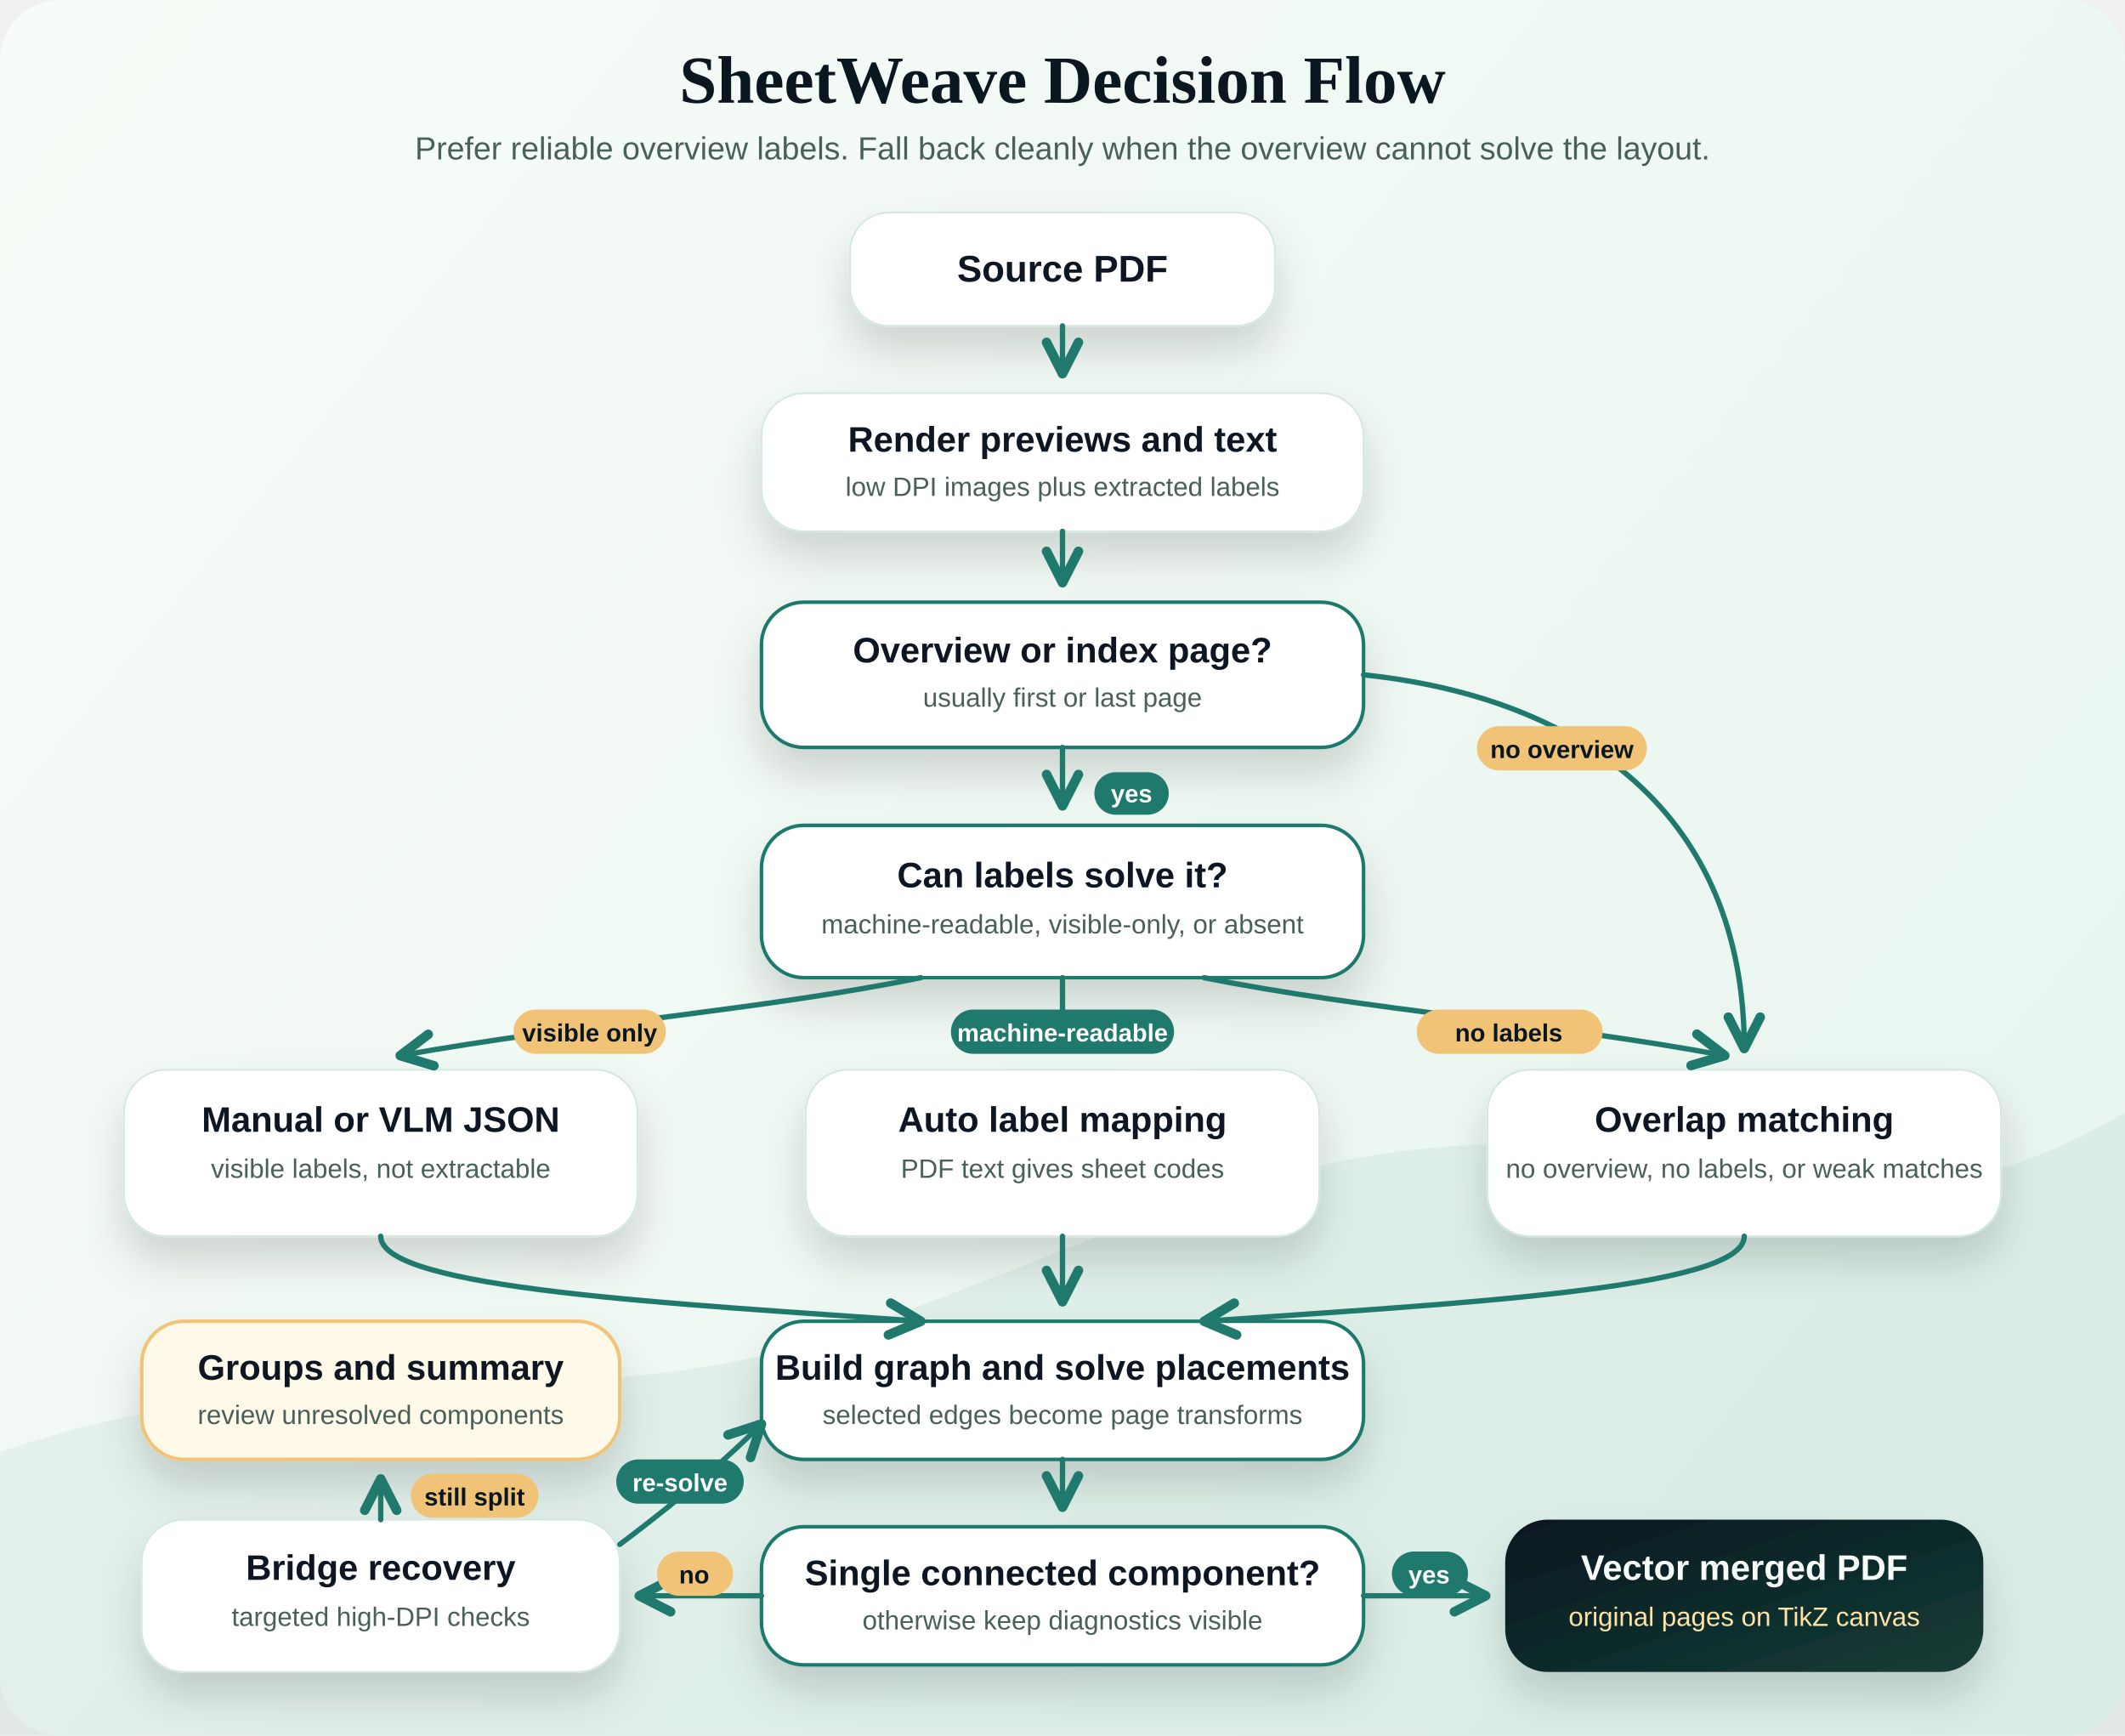
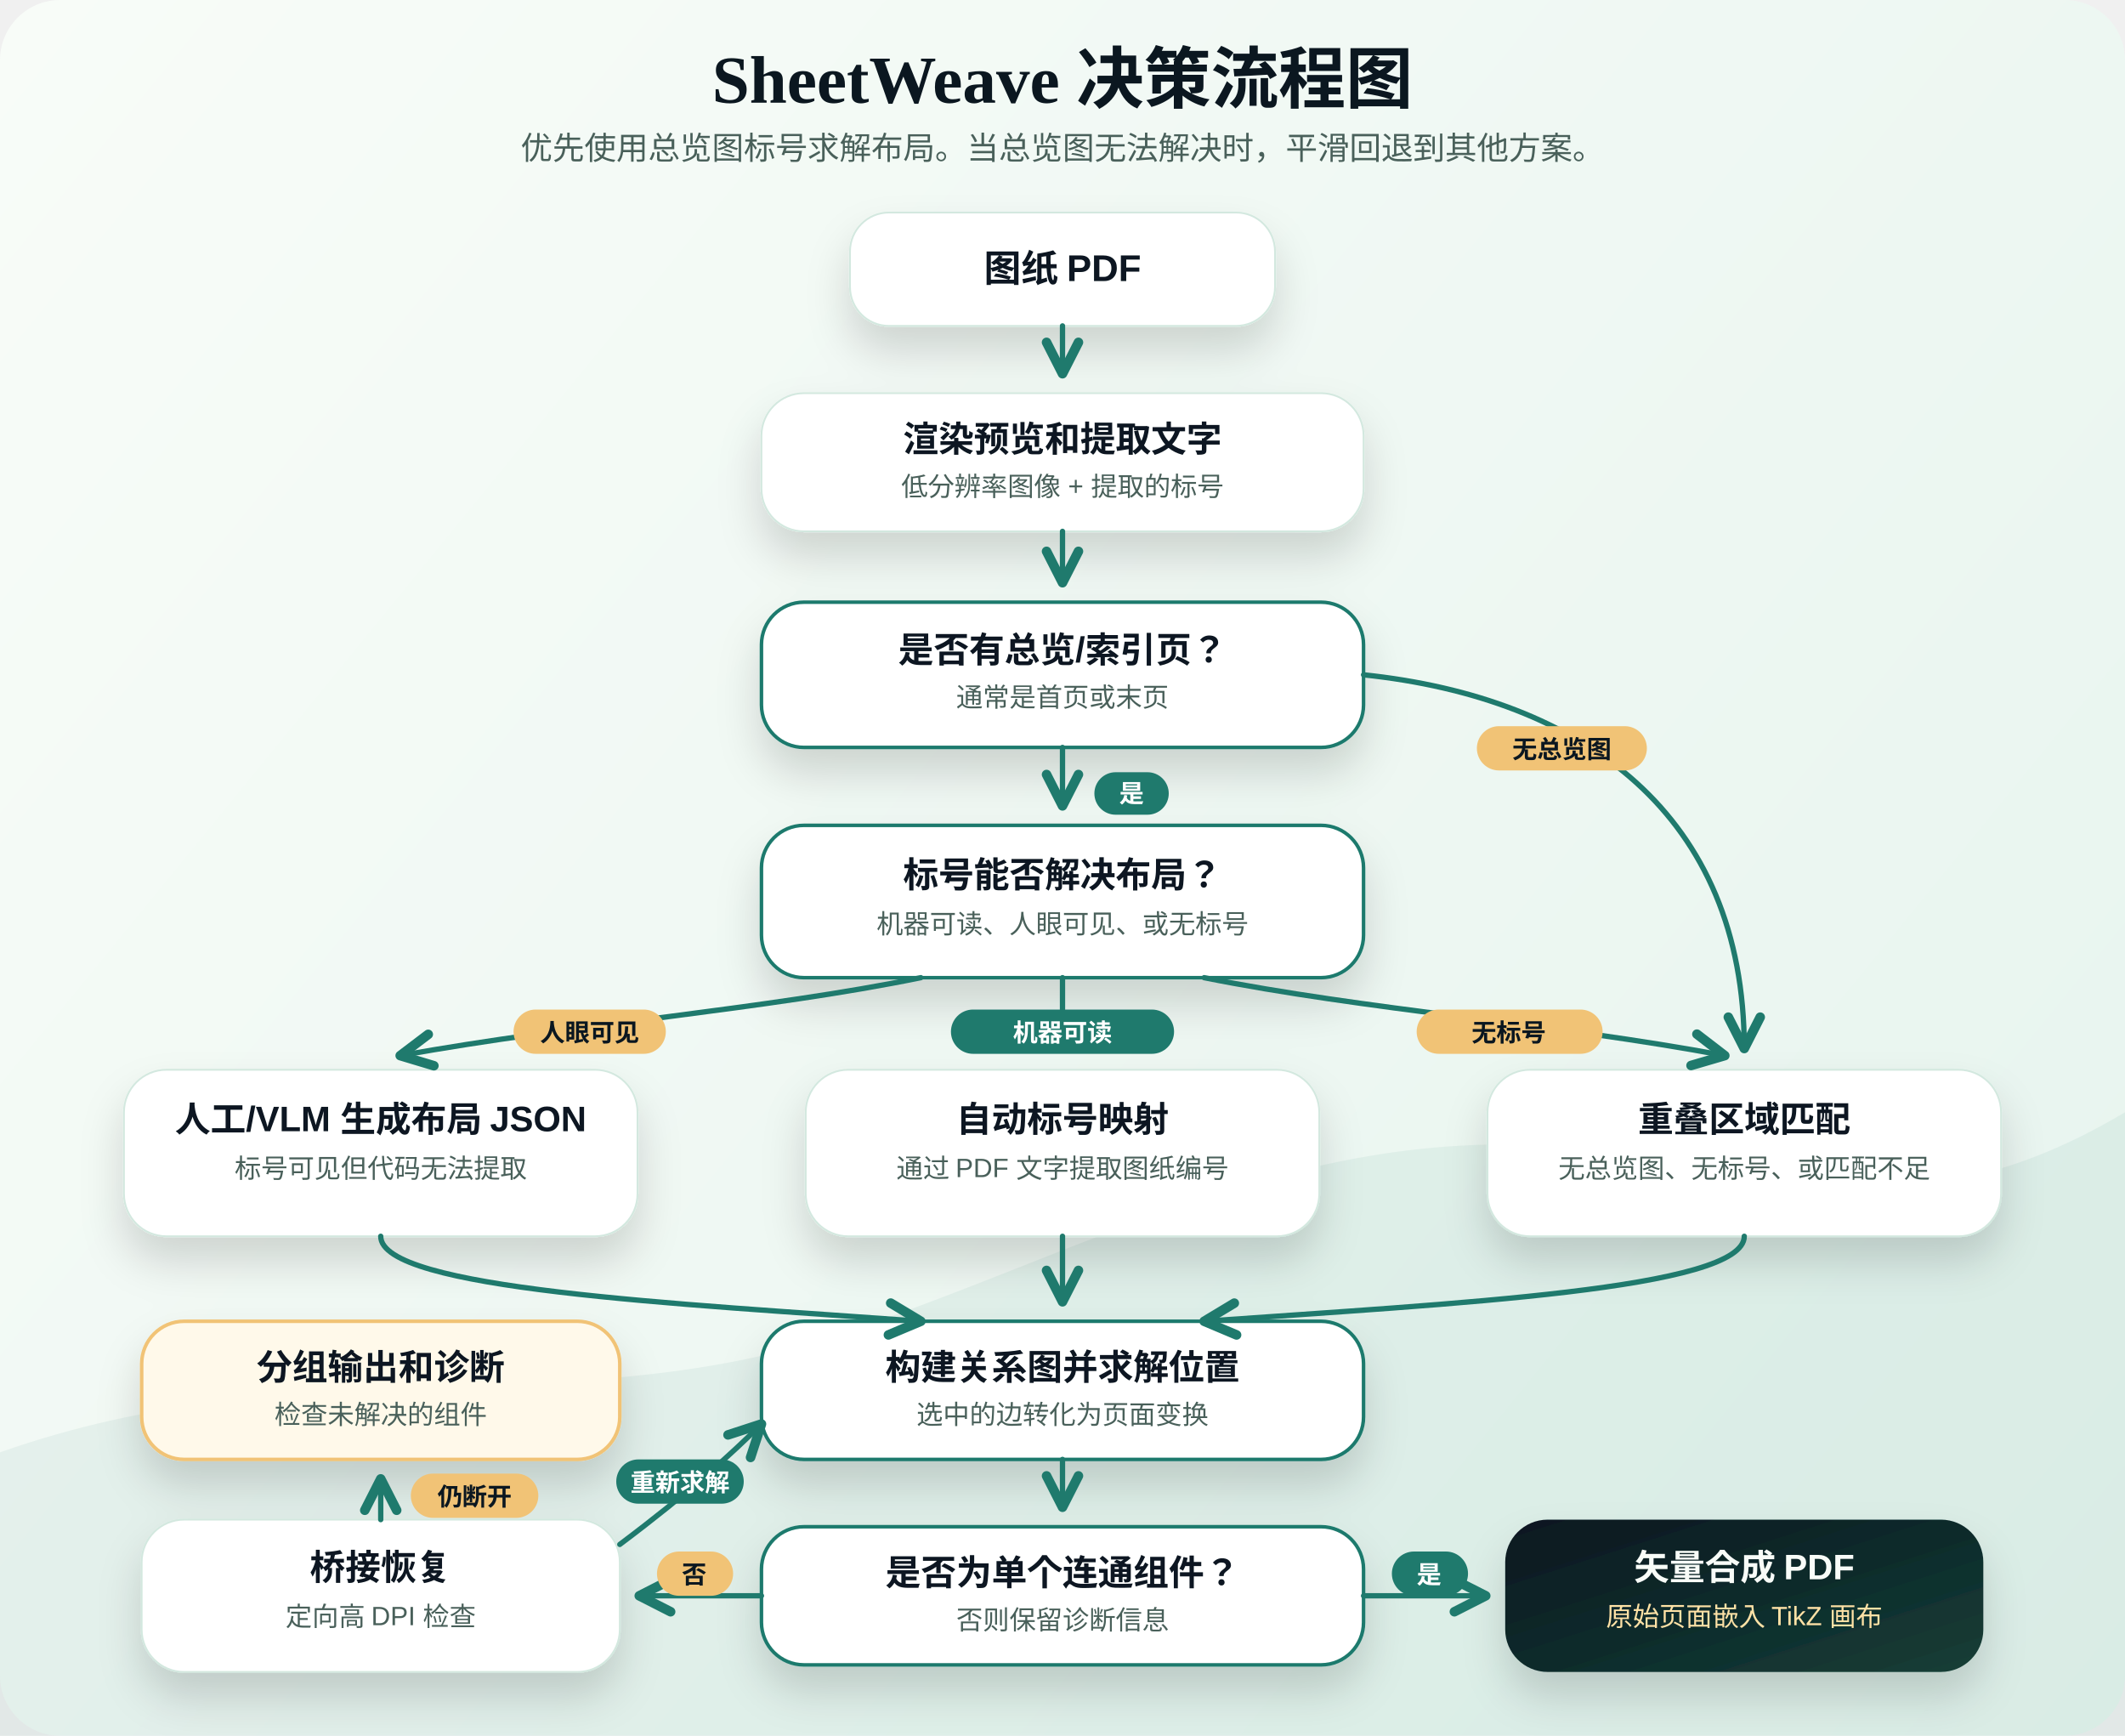
<svg xmlns="http://www.w3.org/2000/svg" width="1200" height="980" viewBox="0 0 1200 980" fill="none" role="img" aria-labelledby="title desc">
  <defs>
    <linearGradient id="bg" x1="0" y1="0" x2="1200" y2="980" gradientUnits="userSpaceOnUse">
      <stop stop-color="#F8FCF8" />
      <stop offset="1" stop-color="#E6F4EE" />
    </linearGradient>
    <linearGradient id="dark" x1="0" y1="0" x2="1" y2="1">
      <stop stop-color="#0B1720" />
      <stop offset="1" stop-color="#143E36" />
    </linearGradient>
    <filter id="shadow" x="-14%" y="-20%" width="128%" height="142%">
      <feDropShadow dx="0" dy="14" stdDeviation="12" flood-color="#061014" flood-opacity="0.15" />
    </filter>
    <marker id="arrow" markerWidth="9" markerHeight="9" refX="7.4" refY="4.5" orient="auto" markerUnits="strokeWidth">
      <path d="M1.5 1.5L7.4 4.5L1.5 7.5" stroke="#1F7A6D" stroke-width="1.8" fill="none" stroke-linecap="round" stroke-linejoin="round" />
    </marker>
  </defs>
  <rect width="1200" height="980" rx="34" fill="url(#bg)" />
  <path d="M0 820C170 760 318 804 472 754C636 700 766 612 960 660C1074 688 1146 660 1200 628V980H0V820Z" fill="#1F7A6D" fill-opacity="0.07" />
-   <text x="600" y="58" text-anchor="middle" fill="#0B1720" font-family="Georgia, 'Times New Roman', serif" font-size="38" font-weight="700">SheetWeave Decision Flow</text>
-   <text x="600" y="90" text-anchor="middle" fill="#49605A" font-family="Segoe UI, Arial, sans-serif" font-size="18">Prefer reliable overview labels. Fall back cleanly when the overview cannot solve the layout.</text>
+   <text x="600" y="58" text-anchor="middle" fill="#0B1720" font-family="Georgia, 'Times New Roman', serif" font-size="38" font-weight="700">SheetWeave 决策流程图</text>
+   <text x="600" y="90" text-anchor="middle" fill="#49605A" font-family="Segoe UI, Arial, sans-serif" font-size="18">优先使用总览图标号求解布局。当总览图无法解决时，平滑回退到其他方案。</text>
  <g filter="url(#shadow)" font-family="Segoe UI, Arial, sans-serif">
    <rect x="480" y="120" width="240" height="64" rx="22" fill="#FFFFFF" stroke="#D3E8DF" />
-     <text x="600" y="159" text-anchor="middle" fill="#0B1720" font-size="21" font-weight="700">Source PDF</text>
+     <text x="600" y="159" text-anchor="middle" fill="#0B1720" font-size="21" font-weight="700">图纸 PDF</text>
    <rect x="430" y="222" width="340" height="78" rx="24" fill="#FFFFFF" stroke="#D3E8DF" />
-     <text x="600" y="255" text-anchor="middle" fill="#0B1720" font-size="20" font-weight="700">Render previews and text</text>
-     <text x="600" y="280" text-anchor="middle" fill="#49605A" font-size="15">low DPI images plus extracted labels</text>
+     <text x="600" y="255" text-anchor="middle" fill="#0B1720" font-size="20" font-weight="700">渲染预览和提取文字</text>
+     <text x="600" y="280" text-anchor="middle" fill="#49605A" font-size="15">低分辨率图像 + 提取的标号</text>
    <rect x="430" y="340" width="340" height="82" rx="24" fill="#FFFFFF" stroke="#1F7A6D" stroke-width="2" />
-     <text x="600" y="374" text-anchor="middle" fill="#0B1720" font-size="20" font-weight="700">Overview or index page?</text>
-     <text x="600" y="399" text-anchor="middle" fill="#49605A" font-size="15">usually first or last page</text>
+     <text x="600" y="374" text-anchor="middle" fill="#0B1720" font-size="20" font-weight="700">是否有总览/索引页？</text>
+     <text x="600" y="399" text-anchor="middle" fill="#49605A" font-size="15">通常是首页或末页</text>
    <rect x="430" y="466" width="340" height="86" rx="24" fill="#FFFFFF" stroke="#1F7A6D" stroke-width="2" />
-     <text x="600" y="501" text-anchor="middle" fill="#0B1720" font-size="20" font-weight="700">Can labels solve it?</text>
-     <text x="600" y="527" text-anchor="middle" fill="#49605A" font-size="15">machine-readable, visible-only, or absent</text>
+     <text x="600" y="501" text-anchor="middle" fill="#0B1720" font-size="20" font-weight="700">标号能否解决布局？</text>
+     <text x="600" y="527" text-anchor="middle" fill="#49605A" font-size="15">机器可读、人眼可见、或无标号</text>
    <rect x="70" y="604" width="290" height="94" rx="24" fill="#FFFFFF" stroke="#D3E8DF" />
-     <text x="215" y="639" text-anchor="middle" fill="#0B1720" font-size="20" font-weight="700">Manual or VLM JSON</text>
-     <text x="215" y="665" text-anchor="middle" fill="#49605A" font-size="15">visible labels, not extractable</text>
+     <text x="215" y="639" text-anchor="middle" fill="#0B1720" font-size="20" font-weight="700">人工/VLM 生成布局 JSON</text>
+     <text x="215" y="665" text-anchor="middle" fill="#49605A" font-size="15">标号可见但代码无法提取</text>
    <rect x="455" y="604" width="290" height="94" rx="24" fill="#FFFFFF" stroke="#D3E8DF" />
-     <text x="600" y="639" text-anchor="middle" fill="#0B1720" font-size="20" font-weight="700">Auto label mapping</text>
-     <text x="600" y="665" text-anchor="middle" fill="#49605A" font-size="15">PDF text gives sheet codes</text>
+     <text x="600" y="639" text-anchor="middle" fill="#0B1720" font-size="20" font-weight="700">自动标号映射</text>
+     <text x="600" y="665" text-anchor="middle" fill="#49605A" font-size="15">通过 PDF 文字提取图纸编号</text>
    <rect x="840" y="604" width="290" height="94" rx="24" fill="#FFFFFF" stroke="#D3E8DF" />
-     <text x="985" y="639" text-anchor="middle" fill="#0B1720" font-size="20" font-weight="700">Overlap matching</text>
-     <text x="985" y="665" text-anchor="middle" fill="#49605A" font-size="15">no overview, no labels, or weak matches</text>
+     <text x="985" y="639" text-anchor="middle" fill="#0B1720" font-size="20" font-weight="700">重叠区域匹配</text>
+     <text x="985" y="665" text-anchor="middle" fill="#49605A" font-size="15">无总览图、无标号、或匹配不足</text>
    <rect x="430" y="746" width="340" height="78" rx="24" fill="#FFFFFF" stroke="#1F7A6D" stroke-width="2" />
-     <text x="600" y="779" text-anchor="middle" fill="#0B1720" font-size="20" font-weight="700">Build graph and solve placements</text>
-     <text x="600" y="804" text-anchor="middle" fill="#49605A" font-size="15">selected edges become page transforms</text>
+     <text x="600" y="779" text-anchor="middle" fill="#0B1720" font-size="20" font-weight="700">构建关系图并求解位置</text>
+     <text x="600" y="804" text-anchor="middle" fill="#49605A" font-size="15">选中的边转化为页面变换</text>
    <rect x="430" y="862" width="340" height="78" rx="24" fill="#FFFFFF" stroke="#1F7A6D" stroke-width="2" />
-     <text x="600" y="895" text-anchor="middle" fill="#0B1720" font-size="20" font-weight="700">Single connected component?</text>
-     <text x="600" y="920" text-anchor="middle" fill="#49605A" font-size="15">otherwise keep diagnostics visible</text>
+     <text x="600" y="895" text-anchor="middle" fill="#0B1720" font-size="20" font-weight="700">是否为单个连通组件？</text>
+     <text x="600" y="920" text-anchor="middle" fill="#49605A" font-size="15">否则保留诊断信息</text>
    <rect x="80" y="858" width="270" height="86" rx="24" fill="#FFFFFF" stroke="#D3E8DF" />
-     <text x="215" y="892" text-anchor="middle" fill="#0B1720" font-size="20" font-weight="700">Bridge recovery</text>
-     <text x="215" y="918" text-anchor="middle" fill="#49605A" font-size="15">targeted high-DPI checks</text>
+     <text x="215" y="892" text-anchor="middle" fill="#0B1720" font-size="20" font-weight="700">桥接恢复</text>
+     <text x="215" y="918" text-anchor="middle" fill="#49605A" font-size="15">定向高 DPI 检查</text>
    <rect x="850" y="858" width="270" height="86" rx="24" fill="url(#dark)" />
-     <text x="985" y="892" text-anchor="middle" fill="#F8FCF8" font-size="20" font-weight="700">Vector merged PDF</text>
-     <text x="985" y="918" text-anchor="middle" fill="#FFE2A6" font-size="15">original pages on TikZ canvas</text>
+     <text x="985" y="892" text-anchor="middle" fill="#F8FCF8" font-size="20" font-weight="700">矢量合成 PDF</text>
+     <text x="985" y="918" text-anchor="middle" fill="#FFE2A6" font-size="15">原始页面嵌入 TikZ 画布</text>
    <rect x="80" y="746" width="270" height="78" rx="24" fill="#FFF9EA" stroke="#F1C376" stroke-width="2" />
-     <text x="215" y="779" text-anchor="middle" fill="#0B1720" font-size="20" font-weight="700">Groups and summary</text>
-     <text x="215" y="804" text-anchor="middle" fill="#49605A" font-size="15">review unresolved components</text>
+     <text x="215" y="779" text-anchor="middle" fill="#0B1720" font-size="20" font-weight="700">分组输出和诊断</text>
+     <text x="215" y="804" text-anchor="middle" fill="#49605A" font-size="15">检查未解决的组件</text>
  </g>
  <g stroke="#1F7A6D" stroke-width="3" stroke-linecap="round" marker-end="url(#arrow)">
    <path d="M600 184V211" />
    <path d="M600 300V329" />
    <path d="M600 422V455" />
    <path d="M520 552C432 570 326 578 226 596" />
    <path d="M600 552V592" />
    <path d="M680 552C770 570 878 578 974 596" />
    <path d="M215 698C215 728 382 736 520 746" />
    <path d="M600 698V735" />
    <path d="M985 698C985 728 820 736 680 746" />
    <path d="M600 824V851" />
    <path d="M770 901H839" />
    <path d="M430 901H361" />
    <path d="M215 858V835" />
    <path d="M350 872C390 842 414 820 430 804" />
  </g>
  <path d="M770 381C894 394 985 460 985 592" stroke="#1F7A6D" stroke-width="3" stroke-linecap="round" marker-end="url(#arrow)" />
  <g font-family="Segoe UI, Arial, sans-serif" font-size="14" font-weight="700">
    <rect x="618" y="436" width="42" height="24" rx="12" fill="#1F7A6D" />
-     <text x="639" y="453" text-anchor="middle" fill="#FFFFFF">yes</text>
+     <text x="639" y="453" text-anchor="middle" fill="#FFFFFF">是</text>
    <rect x="834" y="410" width="96" height="25" rx="12.5" fill="#F1C376" />
-     <text x="882" y="428" text-anchor="middle" fill="#0B1720">no overview</text>
+     <text x="882" y="428" text-anchor="middle" fill="#0B1720">无总览图</text>
    <rect x="290" y="570" width="86" height="25" rx="12.5" fill="#F1C376" />
-     <text x="333" y="588" text-anchor="middle" fill="#0B1720">visible only</text>
+     <text x="333" y="588" text-anchor="middle" fill="#0B1720">人眼可见</text>
    <rect x="537" y="570" width="126" height="25" rx="12.5" fill="#1F7A6D" />
-     <text x="600" y="588" text-anchor="middle" fill="#FFFFFF">machine-readable</text>
+     <text x="600" y="588" text-anchor="middle" fill="#FFFFFF">机器可读</text>
    <rect x="800" y="570" width="105" height="25" rx="12.5" fill="#F1C376" />
-     <text x="852" y="588" text-anchor="middle" fill="#0B1720">no labels</text>
+     <text x="852" y="588" text-anchor="middle" fill="#0B1720">无标号</text>
    <rect x="786" y="876" width="43" height="25" rx="12.5" fill="#1F7A6D" />
-     <text x="807" y="894" text-anchor="middle" fill="#FFFFFF">yes</text>
+     <text x="807" y="894" text-anchor="middle" fill="#FFFFFF">是</text>
    <rect x="371" y="876" width="43" height="25" rx="12.5" fill="#F1C376" />
-     <text x="392" y="894" text-anchor="middle" fill="#0B1720">no</text>
+     <text x="392" y="894" text-anchor="middle" fill="#0B1720">否</text>
    <rect x="348" y="824" width="72" height="25" rx="12.5" fill="#1F7A6D" />
-     <text x="384" y="842" text-anchor="middle" fill="#FFFFFF">re-solve</text>
+     <text x="384" y="842" text-anchor="middle" fill="#FFFFFF">重新求解</text>
    <rect x="232" y="832" width="72" height="25" rx="12.5" fill="#F1C376" />
-     <text x="268" y="850" text-anchor="middle" fill="#0B1720">still split</text>
+     <text x="268" y="850" text-anchor="middle" fill="#0B1720">仍断开</text>
  </g>
</svg>
